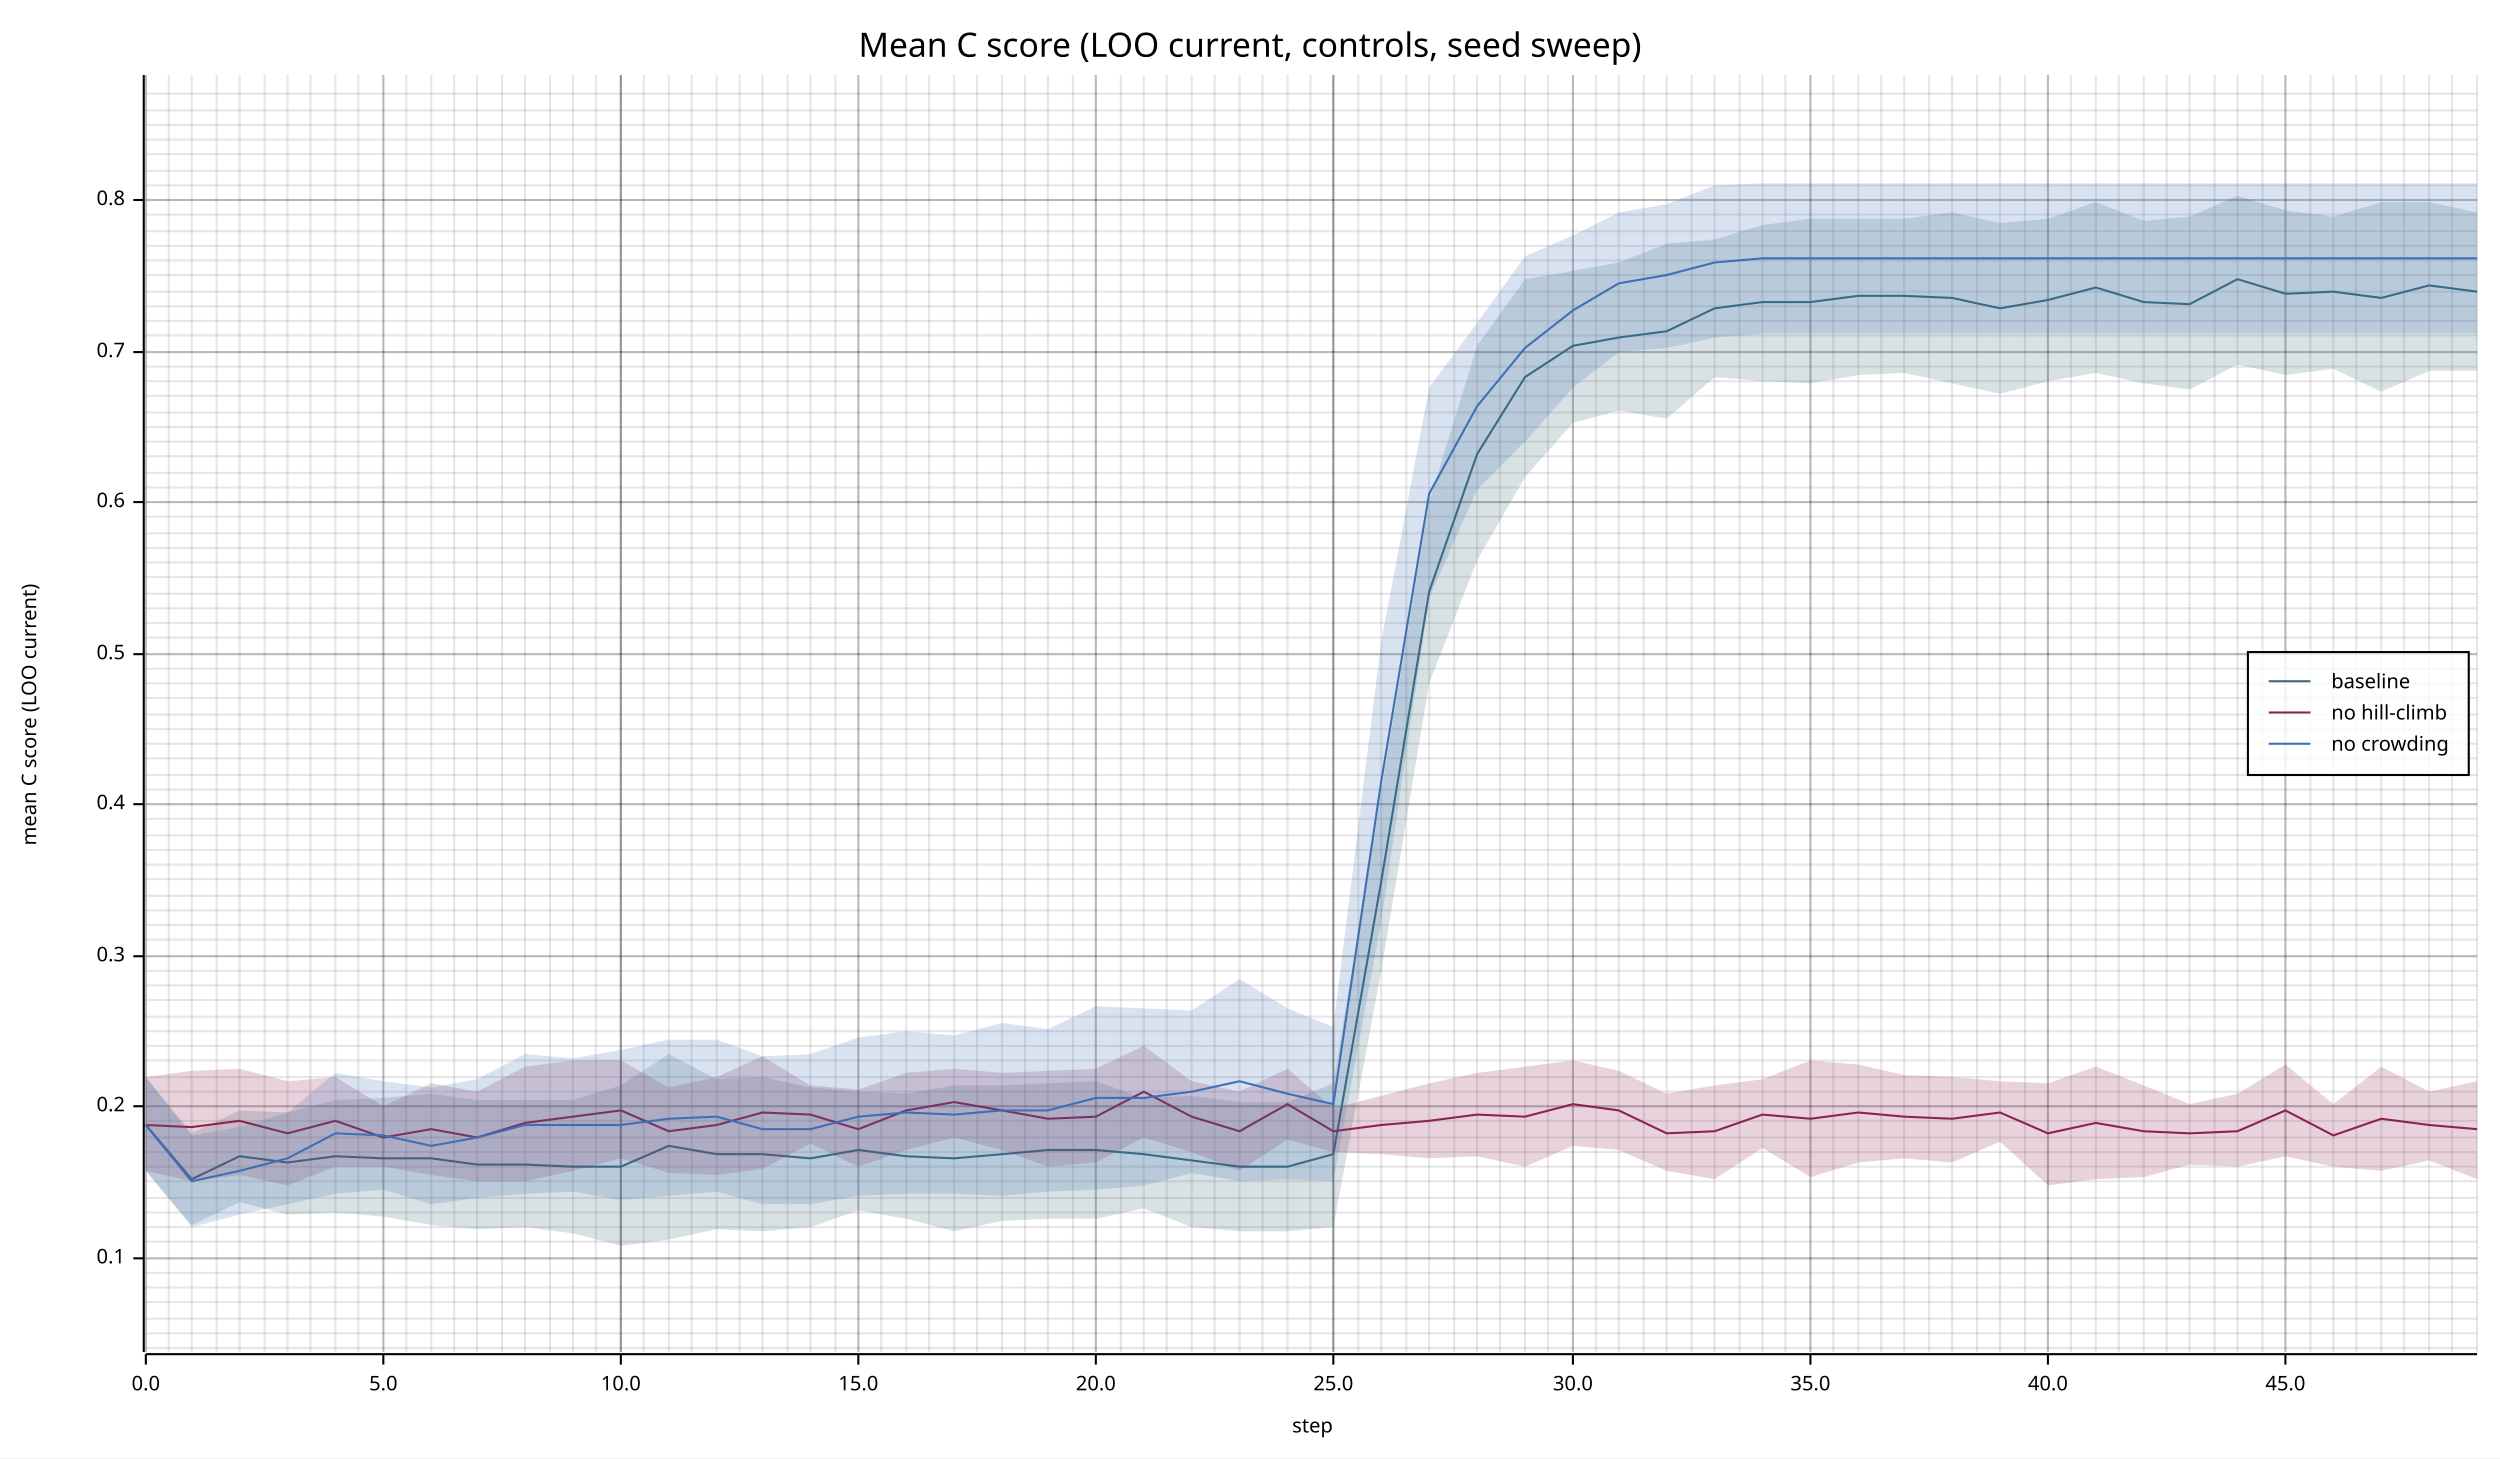
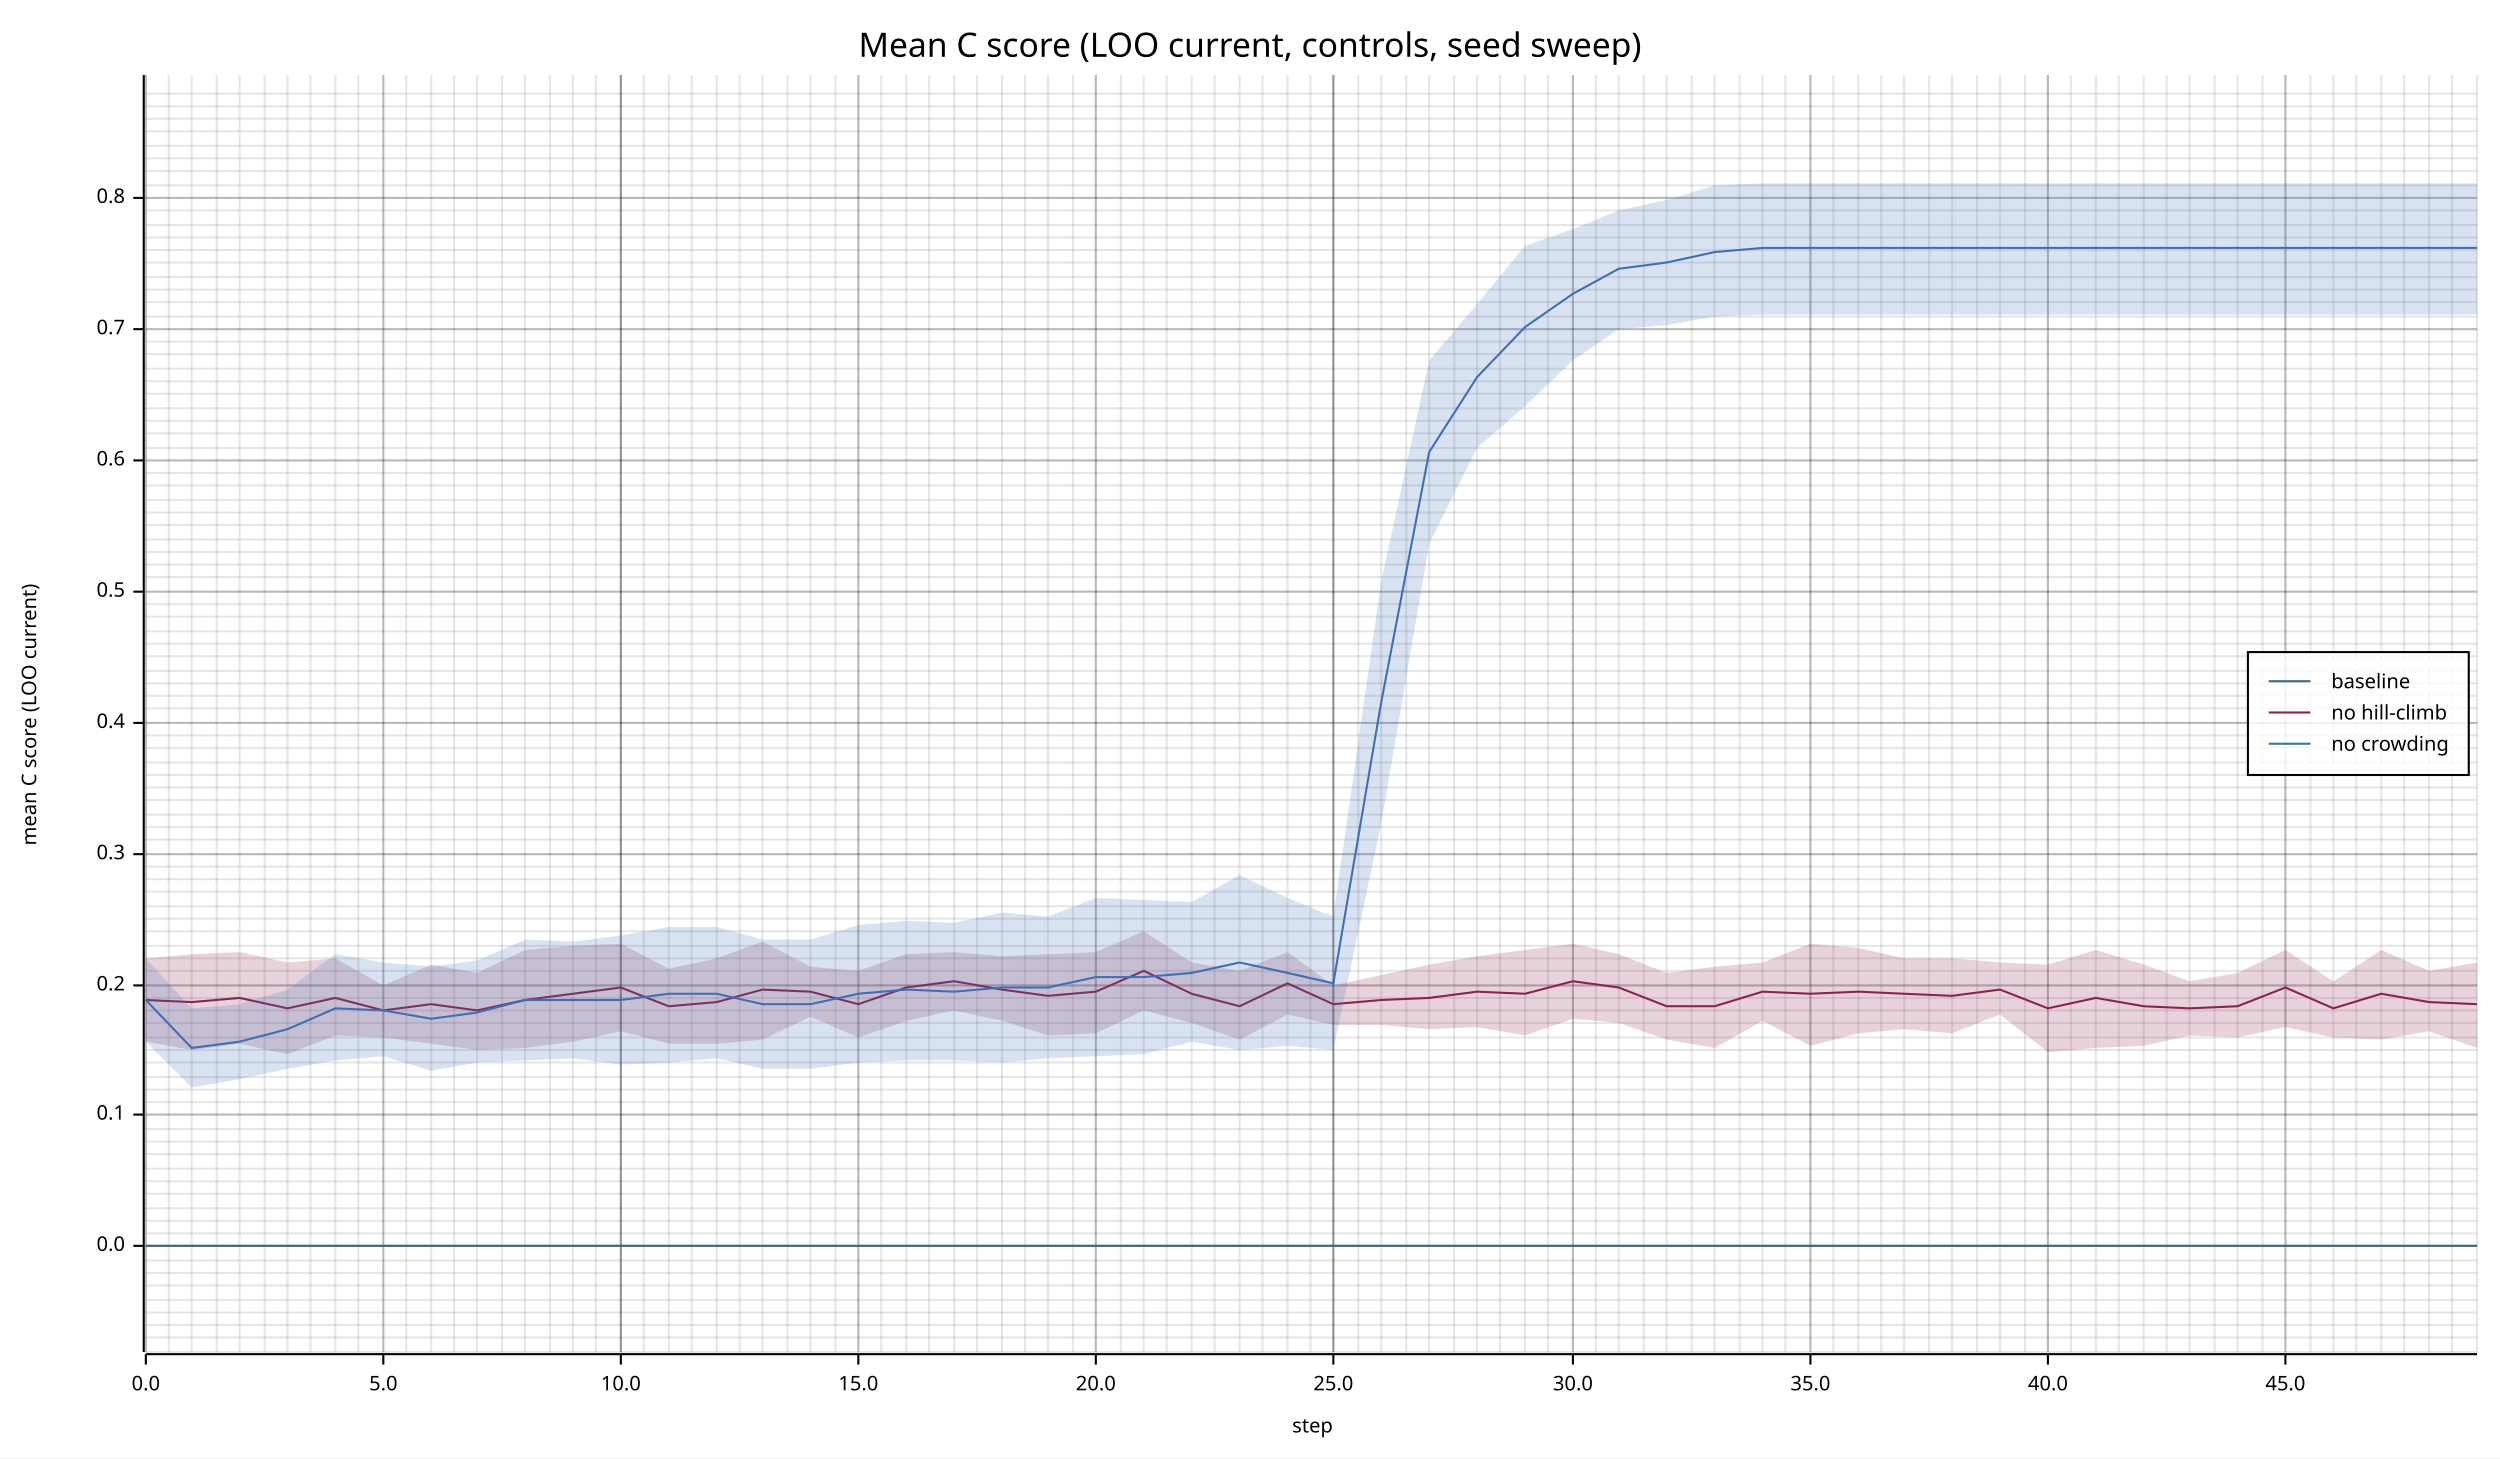
<svg xmlns="http://www.w3.org/2000/svg" width="1200" height="700" viewBox="0 0 1200 700">
  <rect x="0" y="0" width="1200" height="700" opacity="1" fill="#FFFFFF" stroke="none" />
  <text x="600" y="15" dy="0.76em" text-anchor="middle" font-family="sans-serif" font-size="16.129" opacity="1" fill="#000000">
Mean C score (LOO current, controls, seed sweep)
</text>
  <line opacity="0.1" stroke="#000000" stroke-width="1" x1="70" y1="649" x2="70" y2="36" />
  <line opacity="0.1" stroke="#000000" stroke-width="1" x1="81" y1="649" x2="81" y2="36" />
  <line opacity="0.1" stroke="#000000" stroke-width="1" x1="92" y1="649" x2="92" y2="36" />
  <line opacity="0.1" stroke="#000000" stroke-width="1" x1="104" y1="649" x2="104" y2="36" />
  <line opacity="0.1" stroke="#000000" stroke-width="1" x1="115" y1="649" x2="115" y2="36" />
  <line opacity="0.1" stroke="#000000" stroke-width="1" x1="127" y1="649" x2="127" y2="36" />
  <line opacity="0.1" stroke="#000000" stroke-width="1" x1="138" y1="649" x2="138" y2="36" />
  <line opacity="0.1" stroke="#000000" stroke-width="1" x1="149" y1="649" x2="149" y2="36" />
  <line opacity="0.1" stroke="#000000" stroke-width="1" x1="161" y1="649" x2="161" y2="36" />
  <line opacity="0.1" stroke="#000000" stroke-width="1" x1="172" y1="649" x2="172" y2="36" />
  <line opacity="0.1" stroke="#000000" stroke-width="1" x1="184" y1="649" x2="184" y2="36" />
  <line opacity="0.1" stroke="#000000" stroke-width="1" x1="195" y1="649" x2="195" y2="36" />
  <line opacity="0.1" stroke="#000000" stroke-width="1" x1="207" y1="649" x2="207" y2="36" />
  <line opacity="0.1" stroke="#000000" stroke-width="1" x1="218" y1="649" x2="218" y2="36" />
  <line opacity="0.1" stroke="#000000" stroke-width="1" x1="229" y1="649" x2="229" y2="36" />
  <line opacity="0.1" stroke="#000000" stroke-width="1" x1="241" y1="649" x2="241" y2="36" />
  <line opacity="0.1" stroke="#000000" stroke-width="1" x1="252" y1="649" x2="252" y2="36" />
  <line opacity="0.1" stroke="#000000" stroke-width="1" x1="264" y1="649" x2="264" y2="36" />
  <line opacity="0.1" stroke="#000000" stroke-width="1" x1="275" y1="649" x2="275" y2="36" />
  <line opacity="0.1" stroke="#000000" stroke-width="1" x1="286" y1="649" x2="286" y2="36" />
  <line opacity="0.1" stroke="#000000" stroke-width="1" x1="298" y1="649" x2="298" y2="36" />
  <line opacity="0.1" stroke="#000000" stroke-width="1" x1="309" y1="649" x2="309" y2="36" />
  <line opacity="0.1" stroke="#000000" stroke-width="1" x1="321" y1="649" x2="321" y2="36" />
  <line opacity="0.1" stroke="#000000" stroke-width="1" x1="332" y1="649" x2="332" y2="36" />
  <line opacity="0.1" stroke="#000000" stroke-width="1" x1="344" y1="649" x2="344" y2="36" />
  <line opacity="0.1" stroke="#000000" stroke-width="1" x1="355" y1="649" x2="355" y2="36" />
  <line opacity="0.1" stroke="#000000" stroke-width="1" x1="366" y1="649" x2="366" y2="36" />
  <line opacity="0.1" stroke="#000000" stroke-width="1" x1="378" y1="649" x2="378" y2="36" />
  <line opacity="0.1" stroke="#000000" stroke-width="1" x1="389" y1="649" x2="389" y2="36" />
  <line opacity="0.1" stroke="#000000" stroke-width="1" x1="401" y1="649" x2="401" y2="36" />
  <line opacity="0.1" stroke="#000000" stroke-width="1" x1="412" y1="649" x2="412" y2="36" />
  <line opacity="0.1" stroke="#000000" stroke-width="1" x1="423" y1="649" x2="423" y2="36" />
  <line opacity="0.1" stroke="#000000" stroke-width="1" x1="435" y1="649" x2="435" y2="36" />
  <line opacity="0.1" stroke="#000000" stroke-width="1" x1="446" y1="649" x2="446" y2="36" />
  <line opacity="0.1" stroke="#000000" stroke-width="1" x1="458" y1="649" x2="458" y2="36" />
  <line opacity="0.1" stroke="#000000" stroke-width="1" x1="469" y1="649" x2="469" y2="36" />
  <line opacity="0.1" stroke="#000000" stroke-width="1" x1="481" y1="649" x2="481" y2="36" />
  <line opacity="0.1" stroke="#000000" stroke-width="1" x1="492" y1="649" x2="492" y2="36" />
  <line opacity="0.1" stroke="#000000" stroke-width="1" x1="503" y1="649" x2="503" y2="36" />
  <line opacity="0.1" stroke="#000000" stroke-width="1" x1="515" y1="649" x2="515" y2="36" />
  <line opacity="0.1" stroke="#000000" stroke-width="1" x1="526" y1="649" x2="526" y2="36" />
  <line opacity="0.1" stroke="#000000" stroke-width="1" x1="538" y1="649" x2="538" y2="36" />
  <line opacity="0.1" stroke="#000000" stroke-width="1" x1="549" y1="649" x2="549" y2="36" />
  <line opacity="0.1" stroke="#000000" stroke-width="1" x1="560" y1="649" x2="560" y2="36" />
  <line opacity="0.1" stroke="#000000" stroke-width="1" x1="572" y1="649" x2="572" y2="36" />
  <line opacity="0.1" stroke="#000000" stroke-width="1" x1="583" y1="649" x2="583" y2="36" />
  <line opacity="0.1" stroke="#000000" stroke-width="1" x1="595" y1="649" x2="595" y2="36" />
  <line opacity="0.1" stroke="#000000" stroke-width="1" x1="606" y1="649" x2="606" y2="36" />
  <line opacity="0.1" stroke="#000000" stroke-width="1" x1="618" y1="649" x2="618" y2="36" />
  <line opacity="0.1" stroke="#000000" stroke-width="1" x1="629" y1="649" x2="629" y2="36" />
  <line opacity="0.1" stroke="#000000" stroke-width="1" x1="640" y1="649" x2="640" y2="36" />
  <line opacity="0.1" stroke="#000000" stroke-width="1" x1="652" y1="649" x2="652" y2="36" />
  <line opacity="0.1" stroke="#000000" stroke-width="1" x1="663" y1="649" x2="663" y2="36" />
  <line opacity="0.1" stroke="#000000" stroke-width="1" x1="675" y1="649" x2="675" y2="36" />
  <line opacity="0.1" stroke="#000000" stroke-width="1" x1="686" y1="649" x2="686" y2="36" />
  <line opacity="0.1" stroke="#000000" stroke-width="1" x1="698" y1="649" x2="698" y2="36" />
  <line opacity="0.1" stroke="#000000" stroke-width="1" x1="709" y1="649" x2="709" y2="36" />
  <line opacity="0.1" stroke="#000000" stroke-width="1" x1="720" y1="649" x2="720" y2="36" />
  <line opacity="0.1" stroke="#000000" stroke-width="1" x1="732" y1="649" x2="732" y2="36" />
  <line opacity="0.1" stroke="#000000" stroke-width="1" x1="743" y1="649" x2="743" y2="36" />
  <line opacity="0.1" stroke="#000000" stroke-width="1" x1="755" y1="649" x2="755" y2="36" />
  <line opacity="0.1" stroke="#000000" stroke-width="1" x1="766" y1="649" x2="766" y2="36" />
  <line opacity="0.1" stroke="#000000" stroke-width="1" x1="777" y1="649" x2="777" y2="36" />
  <line opacity="0.1" stroke="#000000" stroke-width="1" x1="789" y1="649" x2="789" y2="36" />
  <line opacity="0.1" stroke="#000000" stroke-width="1" x1="800" y1="649" x2="800" y2="36" />
  <line opacity="0.1" stroke="#000000" stroke-width="1" x1="812" y1="649" x2="812" y2="36" />
  <line opacity="0.1" stroke="#000000" stroke-width="1" x1="823" y1="649" x2="823" y2="36" />
  <line opacity="0.1" stroke="#000000" stroke-width="1" x1="835" y1="649" x2="835" y2="36" />
  <line opacity="0.1" stroke="#000000" stroke-width="1" x1="846" y1="649" x2="846" y2="36" />
  <line opacity="0.1" stroke="#000000" stroke-width="1" x1="857" y1="649" x2="857" y2="36" />
  <line opacity="0.1" stroke="#000000" stroke-width="1" x1="869" y1="649" x2="869" y2="36" />
  <line opacity="0.1" stroke="#000000" stroke-width="1" x1="880" y1="649" x2="880" y2="36" />
  <line opacity="0.1" stroke="#000000" stroke-width="1" x1="892" y1="649" x2="892" y2="36" />
  <line opacity="0.1" stroke="#000000" stroke-width="1" x1="903" y1="649" x2="903" y2="36" />
  <line opacity="0.1" stroke="#000000" stroke-width="1" x1="914" y1="649" x2="914" y2="36" />
  <line opacity="0.1" stroke="#000000" stroke-width="1" x1="926" y1="649" x2="926" y2="36" />
  <line opacity="0.1" stroke="#000000" stroke-width="1" x1="937" y1="649" x2="937" y2="36" />
  <line opacity="0.1" stroke="#000000" stroke-width="1" x1="949" y1="649" x2="949" y2="36" />
  <line opacity="0.1" stroke="#000000" stroke-width="1" x1="960" y1="649" x2="960" y2="36" />
  <line opacity="0.1" stroke="#000000" stroke-width="1" x1="972" y1="649" x2="972" y2="36" />
  <line opacity="0.1" stroke="#000000" stroke-width="1" x1="983" y1="649" x2="983" y2="36" />
  <line opacity="0.1" stroke="#000000" stroke-width="1" x1="994" y1="649" x2="994" y2="36" />
  <line opacity="0.1" stroke="#000000" stroke-width="1" x1="1006" y1="649" x2="1006" y2="36" />
  <line opacity="0.1" stroke="#000000" stroke-width="1" x1="1017" y1="649" x2="1017" y2="36" />
  <line opacity="0.1" stroke="#000000" stroke-width="1" x1="1029" y1="649" x2="1029" y2="36" />
  <line opacity="0.1" stroke="#000000" stroke-width="1" x1="1040" y1="649" x2="1040" y2="36" />
  <line opacity="0.1" stroke="#000000" stroke-width="1" x1="1051" y1="649" x2="1051" y2="36" />
  <line opacity="0.1" stroke="#000000" stroke-width="1" x1="1063" y1="649" x2="1063" y2="36" />
  <line opacity="0.1" stroke="#000000" stroke-width="1" x1="1074" y1="649" x2="1074" y2="36" />
  <line opacity="0.1" stroke="#000000" stroke-width="1" x1="1086" y1="649" x2="1086" y2="36" />
  <line opacity="0.1" stroke="#000000" stroke-width="1" x1="1097" y1="649" x2="1097" y2="36" />
  <line opacity="0.1" stroke="#000000" stroke-width="1" x1="1109" y1="649" x2="1109" y2="36" />
  <line opacity="0.1" stroke="#000000" stroke-width="1" x1="1120" y1="649" x2="1120" y2="36" />
  <line opacity="0.1" stroke="#000000" stroke-width="1" x1="1131" y1="649" x2="1131" y2="36" />
  <line opacity="0.1" stroke="#000000" stroke-width="1" x1="1143" y1="649" x2="1143" y2="36" />
  <line opacity="0.1" stroke="#000000" stroke-width="1" x1="1154" y1="649" x2="1154" y2="36" />
  <line opacity="0.1" stroke="#000000" stroke-width="1" x1="1166" y1="649" x2="1166" y2="36" />
  <line opacity="0.1" stroke="#000000" stroke-width="1" x1="1177" y1="649" x2="1177" y2="36" />
  <line opacity="0.1" stroke="#000000" stroke-width="1" x1="1189" y1="649" x2="1189" y2="36" />
-   <line opacity="0.1" stroke="#000000" stroke-width="1" x1="70" y1="647" x2="1189" y2="647" />
-   <line opacity="0.1" stroke="#000000" stroke-width="1" x1="70" y1="640" x2="1189" y2="640" />
-   <line opacity="0.1" stroke="#000000" stroke-width="1" x1="70" y1="633" x2="1189" y2="633" />
-   <line opacity="0.1" stroke="#000000" stroke-width="1" x1="70" y1="625" x2="1189" y2="625" />
-   <line opacity="0.1" stroke="#000000" stroke-width="1" x1="70" y1="618" x2="1189" y2="618" />
+   <line opacity="0.1" stroke="#000000" stroke-width="1" x1="70" y1="649" x2="1189" y2="649" />
+   <line opacity="0.1" stroke="#000000" stroke-width="1" x1="70" y1="642" x2="1189" y2="642" />
+   <line opacity="0.1" stroke="#000000" stroke-width="1" x1="70" y1="636" x2="1189" y2="636" />
+   <line opacity="0.1" stroke="#000000" stroke-width="1" x1="70" y1="630" x2="1189" y2="630" />
+   <line opacity="0.1" stroke="#000000" stroke-width="1" x1="70" y1="624" x2="1189" y2="624" />
+   <line opacity="0.1" stroke="#000000" stroke-width="1" x1="70" y1="617" x2="1189" y2="617" />
  <line opacity="0.1" stroke="#000000" stroke-width="1" x1="70" y1="611" x2="1189" y2="611" />
-   <line opacity="0.1" stroke="#000000" stroke-width="1" x1="70" y1="604" x2="1189" y2="604" />
-   <line opacity="0.1" stroke="#000000" stroke-width="1" x1="70" y1="596" x2="1189" y2="596" />
-   <line opacity="0.1" stroke="#000000" stroke-width="1" x1="70" y1="589" x2="1189" y2="589" />
-   <line opacity="0.1" stroke="#000000" stroke-width="1" x1="70" y1="582" x2="1189" y2="582" />
-   <line opacity="0.1" stroke="#000000" stroke-width="1" x1="70" y1="575" x2="1189" y2="575" />
+   <line opacity="0.1" stroke="#000000" stroke-width="1" x1="70" y1="605" x2="1189" y2="605" />
+   <line opacity="0.1" stroke="#000000" stroke-width="1" x1="70" y1="598" x2="1189" y2="598" />
+   <line opacity="0.1" stroke="#000000" stroke-width="1" x1="70" y1="592" x2="1189" y2="592" />
+   <line opacity="0.1" stroke="#000000" stroke-width="1" x1="70" y1="586" x2="1189" y2="586" />
+   <line opacity="0.1" stroke="#000000" stroke-width="1" x1="70" y1="580" x2="1189" y2="580" />
+   <line opacity="0.1" stroke="#000000" stroke-width="1" x1="70" y1="573" x2="1189" y2="573" />
  <line opacity="0.1" stroke="#000000" stroke-width="1" x1="70" y1="567" x2="1189" y2="567" />
-   <line opacity="0.1" stroke="#000000" stroke-width="1" x1="70" y1="560" x2="1189" y2="560" />
-   <line opacity="0.1" stroke="#000000" stroke-width="1" x1="70" y1="553" x2="1189" y2="553" />
-   <line opacity="0.1" stroke="#000000" stroke-width="1" x1="70" y1="546" x2="1189" y2="546" />
-   <line opacity="0.1" stroke="#000000" stroke-width="1" x1="70" y1="538" x2="1189" y2="538" />
-   <line opacity="0.1" stroke="#000000" stroke-width="1" x1="70" y1="531" x2="1189" y2="531" />
-   <line opacity="0.1" stroke="#000000" stroke-width="1" x1="70" y1="524" x2="1189" y2="524" />
+   <line opacity="0.1" stroke="#000000" stroke-width="1" x1="70" y1="561" x2="1189" y2="561" />
+   <line opacity="0.1" stroke="#000000" stroke-width="1" x1="70" y1="554" x2="1189" y2="554" />
+   <line opacity="0.1" stroke="#000000" stroke-width="1" x1="70" y1="548" x2="1189" y2="548" />
+   <line opacity="0.1" stroke="#000000" stroke-width="1" x1="70" y1="542" x2="1189" y2="542" />
+   <line opacity="0.1" stroke="#000000" stroke-width="1" x1="70" y1="535" x2="1189" y2="535" />
+   <line opacity="0.1" stroke="#000000" stroke-width="1" x1="70" y1="529" x2="1189" y2="529" />
+   <line opacity="0.1" stroke="#000000" stroke-width="1" x1="70" y1="523" x2="1189" y2="523" />
  <line opacity="0.1" stroke="#000000" stroke-width="1" x1="70" y1="517" x2="1189" y2="517" />
-   <line opacity="0.1" stroke="#000000" stroke-width="1" x1="70" y1="509" x2="1189" y2="509" />
-   <line opacity="0.1" stroke="#000000" stroke-width="1" x1="70" y1="502" x2="1189" y2="502" />
-   <line opacity="0.1" stroke="#000000" stroke-width="1" x1="70" y1="495" x2="1189" y2="495" />
-   <line opacity="0.1" stroke="#000000" stroke-width="1" x1="70" y1="488" x2="1189" y2="488" />
-   <line opacity="0.1" stroke="#000000" stroke-width="1" x1="70" y1="480" x2="1189" y2="480" />
+   <line opacity="0.1" stroke="#000000" stroke-width="1" x1="70" y1="510" x2="1189" y2="510" />
+   <line opacity="0.1" stroke="#000000" stroke-width="1" x1="70" y1="504" x2="1189" y2="504" />
+   <line opacity="0.1" stroke="#000000" stroke-width="1" x1="70" y1="498" x2="1189" y2="498" />
+   <line opacity="0.1" stroke="#000000" stroke-width="1" x1="70" y1="491" x2="1189" y2="491" />
+   <line opacity="0.1" stroke="#000000" stroke-width="1" x1="70" y1="485" x2="1189" y2="485" />
+   <line opacity="0.1" stroke="#000000" stroke-width="1" x1="70" y1="479" x2="1189" y2="479" />
  <line opacity="0.1" stroke="#000000" stroke-width="1" x1="70" y1="473" x2="1189" y2="473" />
  <line opacity="0.1" stroke="#000000" stroke-width="1" x1="70" y1="466" x2="1189" y2="466" />
-   <line opacity="0.1" stroke="#000000" stroke-width="1" x1="70" y1="459" x2="1189" y2="459" />
-   <line opacity="0.1" stroke="#000000" stroke-width="1" x1="70" y1="451" x2="1189" y2="451" />
-   <line opacity="0.1" stroke="#000000" stroke-width="1" x1="70" y1="444" x2="1189" y2="444" />
-   <line opacity="0.1" stroke="#000000" stroke-width="1" x1="70" y1="437" x2="1189" y2="437" />
-   <line opacity="0.1" stroke="#000000" stroke-width="1" x1="70" y1="430" x2="1189" y2="430" />
+   <line opacity="0.1" stroke="#000000" stroke-width="1" x1="70" y1="460" x2="1189" y2="460" />
+   <line opacity="0.1" stroke="#000000" stroke-width="1" x1="70" y1="454" x2="1189" y2="454" />
+   <line opacity="0.1" stroke="#000000" stroke-width="1" x1="70" y1="447" x2="1189" y2="447" />
+   <line opacity="0.1" stroke="#000000" stroke-width="1" x1="70" y1="441" x2="1189" y2="441" />
+   <line opacity="0.1" stroke="#000000" stroke-width="1" x1="70" y1="435" x2="1189" y2="435" />
+   <line opacity="0.1" stroke="#000000" stroke-width="1" x1="70" y1="428" x2="1189" y2="428" />
  <line opacity="0.1" stroke="#000000" stroke-width="1" x1="70" y1="422" x2="1189" y2="422" />
-   <line opacity="0.1" stroke="#000000" stroke-width="1" x1="70" y1="415" x2="1189" y2="415" />
-   <line opacity="0.1" stroke="#000000" stroke-width="1" x1="70" y1="408" x2="1189" y2="408" />
-   <line opacity="0.1" stroke="#000000" stroke-width="1" x1="70" y1="401" x2="1189" y2="401" />
-   <line opacity="0.1" stroke="#000000" stroke-width="1" x1="70" y1="393" x2="1189" y2="393" />
-   <line opacity="0.1" stroke="#000000" stroke-width="1" x1="70" y1="386" x2="1189" y2="386" />
-   <line opacity="0.1" stroke="#000000" stroke-width="1" x1="70" y1="379" x2="1189" y2="379" />
+   <line opacity="0.1" stroke="#000000" stroke-width="1" x1="70" y1="416" x2="1189" y2="416" />
+   <line opacity="0.1" stroke="#000000" stroke-width="1" x1="70" y1="410" x2="1189" y2="410" />
+   <line opacity="0.1" stroke="#000000" stroke-width="1" x1="70" y1="403" x2="1189" y2="403" />
+   <line opacity="0.1" stroke="#000000" stroke-width="1" x1="70" y1="397" x2="1189" y2="397" />
+   <line opacity="0.1" stroke="#000000" stroke-width="1" x1="70" y1="391" x2="1189" y2="391" />
+   <line opacity="0.1" stroke="#000000" stroke-width="1" x1="70" y1="384" x2="1189" y2="384" />
+   <line opacity="0.1" stroke="#000000" stroke-width="1" x1="70" y1="378" x2="1189" y2="378" />
  <line opacity="0.1" stroke="#000000" stroke-width="1" x1="70" y1="372" x2="1189" y2="372" />
-   <line opacity="0.1" stroke="#000000" stroke-width="1" x1="70" y1="364" x2="1189" y2="364" />
-   <line opacity="0.1" stroke="#000000" stroke-width="1" x1="70" y1="357" x2="1189" y2="357" />
-   <line opacity="0.1" stroke="#000000" stroke-width="1" x1="70" y1="350" x2="1189" y2="350" />
-   <line opacity="0.1" stroke="#000000" stroke-width="1" x1="70" y1="343" x2="1189" y2="343" />
-   <line opacity="0.1" stroke="#000000" stroke-width="1" x1="70" y1="335" x2="1189" y2="335" />
+   <line opacity="0.1" stroke="#000000" stroke-width="1" x1="70" y1="366" x2="1189" y2="366" />
+   <line opacity="0.1" stroke="#000000" stroke-width="1" x1="70" y1="359" x2="1189" y2="359" />
+   <line opacity="0.1" stroke="#000000" stroke-width="1" x1="70" y1="353" x2="1189" y2="353" />
+   <line opacity="0.1" stroke="#000000" stroke-width="1" x1="70" y1="347" x2="1189" y2="347" />
+   <line opacity="0.1" stroke="#000000" stroke-width="1" x1="70" y1="340" x2="1189" y2="340" />
+   <line opacity="0.1" stroke="#000000" stroke-width="1" x1="70" y1="334" x2="1189" y2="334" />
  <line opacity="0.1" stroke="#000000" stroke-width="1" x1="70" y1="328" x2="1189" y2="328" />
-   <line opacity="0.1" stroke="#000000" stroke-width="1" x1="70" y1="321" x2="1189" y2="321" />
-   <line opacity="0.1" stroke="#000000" stroke-width="1" x1="70" y1="314" x2="1189" y2="314" />
-   <line opacity="0.1" stroke="#000000" stroke-width="1" x1="70" y1="306" x2="1189" y2="306" />
-   <line opacity="0.1" stroke="#000000" stroke-width="1" x1="70" y1="299" x2="1189" y2="299" />
-   <line opacity="0.1" stroke="#000000" stroke-width="1" x1="70" y1="292" x2="1189" y2="292" />
-   <line opacity="0.1" stroke="#000000" stroke-width="1" x1="70" y1="285" x2="1189" y2="285" />
+   <line opacity="0.1" stroke="#000000" stroke-width="1" x1="70" y1="322" x2="1189" y2="322" />
+   <line opacity="0.1" stroke="#000000" stroke-width="1" x1="70" y1="315" x2="1189" y2="315" />
+   <line opacity="0.1" stroke="#000000" stroke-width="1" x1="70" y1="309" x2="1189" y2="309" />
+   <line opacity="0.1" stroke="#000000" stroke-width="1" x1="70" y1="303" x2="1189" y2="303" />
+   <line opacity="0.1" stroke="#000000" stroke-width="1" x1="70" y1="296" x2="1189" y2="296" />
+   <line opacity="0.1" stroke="#000000" stroke-width="1" x1="70" y1="290" x2="1189" y2="290" />
+   <line opacity="0.1" stroke="#000000" stroke-width="1" x1="70" y1="284" x2="1189" y2="284" />
  <line opacity="0.1" stroke="#000000" stroke-width="1" x1="70" y1="277" x2="1189" y2="277" />
-   <line opacity="0.1" stroke="#000000" stroke-width="1" x1="70" y1="270" x2="1189" y2="270" />
-   <line opacity="0.1" stroke="#000000" stroke-width="1" x1="70" y1="263" x2="1189" y2="263" />
-   <line opacity="0.1" stroke="#000000" stroke-width="1" x1="70" y1="256" x2="1189" y2="256" />
-   <line opacity="0.1" stroke="#000000" stroke-width="1" x1="70" y1="248" x2="1189" y2="248" />
-   <line opacity="0.1" stroke="#000000" stroke-width="1" x1="70" y1="241" x2="1189" y2="241" />
-   <line opacity="0.1" stroke="#000000" stroke-width="1" x1="70" y1="234" x2="1189" y2="234" />
+   <line opacity="0.1" stroke="#000000" stroke-width="1" x1="70" y1="271" x2="1189" y2="271" />
+   <line opacity="0.1" stroke="#000000" stroke-width="1" x1="70" y1="265" x2="1189" y2="265" />
+   <line opacity="0.1" stroke="#000000" stroke-width="1" x1="70" y1="259" x2="1189" y2="259" />
+   <line opacity="0.1" stroke="#000000" stroke-width="1" x1="70" y1="252" x2="1189" y2="252" />
+   <line opacity="0.1" stroke="#000000" stroke-width="1" x1="70" y1="246" x2="1189" y2="246" />
+   <line opacity="0.1" stroke="#000000" stroke-width="1" x1="70" y1="240" x2="1189" y2="240" />
+   <line opacity="0.1" stroke="#000000" stroke-width="1" x1="70" y1="233" x2="1189" y2="233" />
  <line opacity="0.1" stroke="#000000" stroke-width="1" x1="70" y1="227" x2="1189" y2="227" />
-   <line opacity="0.1" stroke="#000000" stroke-width="1" x1="70" y1="219" x2="1189" y2="219" />
-   <line opacity="0.1" stroke="#000000" stroke-width="1" x1="70" y1="212" x2="1189" y2="212" />
-   <line opacity="0.1" stroke="#000000" stroke-width="1" x1="70" y1="205" x2="1189" y2="205" />
-   <line opacity="0.1" stroke="#000000" stroke-width="1" x1="70" y1="198" x2="1189" y2="198" />
-   <line opacity="0.1" stroke="#000000" stroke-width="1" x1="70" y1="190" x2="1189" y2="190" />
+   <line opacity="0.1" stroke="#000000" stroke-width="1" x1="70" y1="221" x2="1189" y2="221" />
+   <line opacity="0.1" stroke="#000000" stroke-width="1" x1="70" y1="215" x2="1189" y2="215" />
+   <line opacity="0.1" stroke="#000000" stroke-width="1" x1="70" y1="208" x2="1189" y2="208" />
+   <line opacity="0.1" stroke="#000000" stroke-width="1" x1="70" y1="202" x2="1189" y2="202" />
+   <line opacity="0.1" stroke="#000000" stroke-width="1" x1="70" y1="196" x2="1189" y2="196" />
+   <line opacity="0.1" stroke="#000000" stroke-width="1" x1="70" y1="189" x2="1189" y2="189" />
  <line opacity="0.1" stroke="#000000" stroke-width="1" x1="70" y1="183" x2="1189" y2="183" />
-   <line opacity="0.1" stroke="#000000" stroke-width="1" x1="70" y1="176" x2="1189" y2="176" />
-   <line opacity="0.1" stroke="#000000" stroke-width="1" x1="70" y1="169" x2="1189" y2="169" />
-   <line opacity="0.1" stroke="#000000" stroke-width="1" x1="70" y1="161" x2="1189" y2="161" />
-   <line opacity="0.1" stroke="#000000" stroke-width="1" x1="70" y1="154" x2="1189" y2="154" />
-   <line opacity="0.1" stroke="#000000" stroke-width="1" x1="70" y1="147" x2="1189" y2="147" />
-   <line opacity="0.1" stroke="#000000" stroke-width="1" x1="70" y1="140" x2="1189" y2="140" />
-   <line opacity="0.1" stroke="#000000" stroke-width="1" x1="70" y1="132" x2="1189" y2="132" />
-   <line opacity="0.1" stroke="#000000" stroke-width="1" x1="70" y1="125" x2="1189" y2="125" />
-   <line opacity="0.1" stroke="#000000" stroke-width="1" x1="70" y1="118" x2="1189" y2="118" />
-   <line opacity="0.1" stroke="#000000" stroke-width="1" x1="70" y1="111" x2="1189" y2="111" />
-   <line opacity="0.1" stroke="#000000" stroke-width="1" x1="70" y1="103" x2="1189" y2="103" />
-   <line opacity="0.1" stroke="#000000" stroke-width="1" x1="70" y1="96" x2="1189" y2="96" />
+   <line opacity="0.1" stroke="#000000" stroke-width="1" x1="70" y1="177" x2="1189" y2="177" />
+   <line opacity="0.1" stroke="#000000" stroke-width="1" x1="70" y1="170" x2="1189" y2="170" />
+   <line opacity="0.1" stroke="#000000" stroke-width="1" x1="70" y1="164" x2="1189" y2="164" />
+   <line opacity="0.1" stroke="#000000" stroke-width="1" x1="70" y1="158" x2="1189" y2="158" />
+   <line opacity="0.1" stroke="#000000" stroke-width="1" x1="70" y1="152" x2="1189" y2="152" />
+   <line opacity="0.1" stroke="#000000" stroke-width="1" x1="70" y1="145" x2="1189" y2="145" />
+   <line opacity="0.1" stroke="#000000" stroke-width="1" x1="70" y1="139" x2="1189" y2="139" />
+   <line opacity="0.1" stroke="#000000" stroke-width="1" x1="70" y1="133" x2="1189" y2="133" />
+   <line opacity="0.1" stroke="#000000" stroke-width="1" x1="70" y1="126" x2="1189" y2="126" />
+   <line opacity="0.1" stroke="#000000" stroke-width="1" x1="70" y1="120" x2="1189" y2="120" />
+   <line opacity="0.1" stroke="#000000" stroke-width="1" x1="70" y1="114" x2="1189" y2="114" />
+   <line opacity="0.1" stroke="#000000" stroke-width="1" x1="70" y1="108" x2="1189" y2="108" />
+   <line opacity="0.1" stroke="#000000" stroke-width="1" x1="70" y1="101" x2="1189" y2="101" />
+   <line opacity="0.1" stroke="#000000" stroke-width="1" x1="70" y1="95" x2="1189" y2="95" />
  <line opacity="0.1" stroke="#000000" stroke-width="1" x1="70" y1="89" x2="1189" y2="89" />
  <line opacity="0.1" stroke="#000000" stroke-width="1" x1="70" y1="82" x2="1189" y2="82" />
-   <line opacity="0.1" stroke="#000000" stroke-width="1" x1="70" y1="74" x2="1189" y2="74" />
-   <line opacity="0.1" stroke="#000000" stroke-width="1" x1="70" y1="67" x2="1189" y2="67" />
-   <line opacity="0.1" stroke="#000000" stroke-width="1" x1="70" y1="60" x2="1189" y2="60" />
-   <line opacity="0.1" stroke="#000000" stroke-width="1" x1="70" y1="53" x2="1189" y2="53" />
+   <line opacity="0.1" stroke="#000000" stroke-width="1" x1="70" y1="76" x2="1189" y2="76" />
+   <line opacity="0.1" stroke="#000000" stroke-width="1" x1="70" y1="70" x2="1189" y2="70" />
+   <line opacity="0.1" stroke="#000000" stroke-width="1" x1="70" y1="63" x2="1189" y2="63" />
+   <line opacity="0.1" stroke="#000000" stroke-width="1" x1="70" y1="57" x2="1189" y2="57" />
+   <line opacity="0.1" stroke="#000000" stroke-width="1" x1="70" y1="51" x2="1189" y2="51" />
  <line opacity="0.1" stroke="#000000" stroke-width="1" x1="70" y1="45" x2="1189" y2="45" />
  <text x="10" y="343" dy="0.76em" text-anchor="middle" font-family="sans-serif" font-size="9.677" opacity="1" fill="#000000" transform="rotate(270, 10, 343)">
mean C score (LOO current)
</text>
  <text x="630" y="690" dy="-0.5ex" text-anchor="middle" font-family="sans-serif" font-size="9.677" opacity="1" fill="#000000">
step
</text>
  <line opacity="0.2" stroke="#000000" stroke-width="1" x1="70" y1="649" x2="70" y2="36" />
  <line opacity="0.2" stroke="#000000" stroke-width="1" x1="184" y1="649" x2="184" y2="36" />
  <line opacity="0.2" stroke="#000000" stroke-width="1" x1="298" y1="649" x2="298" y2="36" />
  <line opacity="0.2" stroke="#000000" stroke-width="1" x1="412" y1="649" x2="412" y2="36" />
  <line opacity="0.2" stroke="#000000" stroke-width="1" x1="526" y1="649" x2="526" y2="36" />
  <line opacity="0.2" stroke="#000000" stroke-width="1" x1="640" y1="649" x2="640" y2="36" />
  <line opacity="0.2" stroke="#000000" stroke-width="1" x1="755" y1="649" x2="755" y2="36" />
  <line opacity="0.2" stroke="#000000" stroke-width="1" x1="869" y1="649" x2="869" y2="36" />
  <line opacity="0.2" stroke="#000000" stroke-width="1" x1="983" y1="649" x2="983" y2="36" />
  <line opacity="0.2" stroke="#000000" stroke-width="1" x1="1097" y1="649" x2="1097" y2="36" />
-   <line opacity="0.2" stroke="#000000" stroke-width="1" x1="70" y1="604" x2="1189" y2="604" />
-   <line opacity="0.2" stroke="#000000" stroke-width="1" x1="70" y1="531" x2="1189" y2="531" />
-   <line opacity="0.2" stroke="#000000" stroke-width="1" x1="70" y1="459" x2="1189" y2="459" />
-   <line opacity="0.2" stroke="#000000" stroke-width="1" x1="70" y1="386" x2="1189" y2="386" />
-   <line opacity="0.2" stroke="#000000" stroke-width="1" x1="70" y1="314" x2="1189" y2="314" />
-   <line opacity="0.2" stroke="#000000" stroke-width="1" x1="70" y1="241" x2="1189" y2="241" />
-   <line opacity="0.2" stroke="#000000" stroke-width="1" x1="70" y1="169" x2="1189" y2="169" />
-   <line opacity="0.2" stroke="#000000" stroke-width="1" x1="70" y1="96" x2="1189" y2="96" />
+   <line opacity="0.2" stroke="#000000" stroke-width="1" x1="70" y1="598" x2="1189" y2="598" />
+   <line opacity="0.2" stroke="#000000" stroke-width="1" x1="70" y1="535" x2="1189" y2="535" />
+   <line opacity="0.2" stroke="#000000" stroke-width="1" x1="70" y1="473" x2="1189" y2="473" />
+   <line opacity="0.2" stroke="#000000" stroke-width="1" x1="70" y1="410" x2="1189" y2="410" />
+   <line opacity="0.2" stroke="#000000" stroke-width="1" x1="70" y1="347" x2="1189" y2="347" />
+   <line opacity="0.2" stroke="#000000" stroke-width="1" x1="70" y1="284" x2="1189" y2="284" />
+   <line opacity="0.2" stroke="#000000" stroke-width="1" x1="70" y1="221" x2="1189" y2="221" />
+   <line opacity="0.2" stroke="#000000" stroke-width="1" x1="70" y1="158" x2="1189" y2="158" />
+   <line opacity="0.2" stroke="#000000" stroke-width="1" x1="70" y1="95" x2="1189" y2="95" />
  <polyline fill="none" opacity="1" stroke="#000000" stroke-width="1" points="69,36 69,649 " />
-   <text x="60" y="604" dy="0.5ex" text-anchor="end" font-family="sans-serif" font-size="9.677" opacity="1" fill="#000000">
+   <text x="60" y="598" dy="0.5ex" text-anchor="end" font-family="sans-serif" font-size="9.677" opacity="1" fill="#000000">
+ 0.0
+ </text>
+   <polyline fill="none" opacity="1" stroke="#000000" stroke-width="1" points="64,598 69,598 " />
+   <text x="60" y="535" dy="0.5ex" text-anchor="end" font-family="sans-serif" font-size="9.677" opacity="1" fill="#000000">
0.1
</text>
-   <polyline fill="none" opacity="1" stroke="#000000" stroke-width="1" points="64,604 69,604 " />
-   <text x="60" y="531" dy="0.5ex" text-anchor="end" font-family="sans-serif" font-size="9.677" opacity="1" fill="#000000">
+   <polyline fill="none" opacity="1" stroke="#000000" stroke-width="1" points="64,535 69,535 " />
+   <text x="60" y="473" dy="0.5ex" text-anchor="end" font-family="sans-serif" font-size="9.677" opacity="1" fill="#000000">
0.2
</text>
-   <polyline fill="none" opacity="1" stroke="#000000" stroke-width="1" points="64,531 69,531 " />
-   <text x="60" y="459" dy="0.5ex" text-anchor="end" font-family="sans-serif" font-size="9.677" opacity="1" fill="#000000">
+   <polyline fill="none" opacity="1" stroke="#000000" stroke-width="1" points="64,473 69,473 " />
+   <text x="60" y="410" dy="0.5ex" text-anchor="end" font-family="sans-serif" font-size="9.677" opacity="1" fill="#000000">
0.3
</text>
-   <polyline fill="none" opacity="1" stroke="#000000" stroke-width="1" points="64,459 69,459 " />
-   <text x="60" y="386" dy="0.5ex" text-anchor="end" font-family="sans-serif" font-size="9.677" opacity="1" fill="#000000">
+   <polyline fill="none" opacity="1" stroke="#000000" stroke-width="1" points="64,410 69,410 " />
+   <text x="60" y="347" dy="0.5ex" text-anchor="end" font-family="sans-serif" font-size="9.677" opacity="1" fill="#000000">
0.4
</text>
-   <polyline fill="none" opacity="1" stroke="#000000" stroke-width="1" points="64,386 69,386 " />
-   <text x="60" y="314" dy="0.5ex" text-anchor="end" font-family="sans-serif" font-size="9.677" opacity="1" fill="#000000">
+   <polyline fill="none" opacity="1" stroke="#000000" stroke-width="1" points="64,347 69,347 " />
+   <text x="60" y="284" dy="0.5ex" text-anchor="end" font-family="sans-serif" font-size="9.677" opacity="1" fill="#000000">
0.5
</text>
-   <polyline fill="none" opacity="1" stroke="#000000" stroke-width="1" points="64,314 69,314 " />
-   <text x="60" y="241" dy="0.5ex" text-anchor="end" font-family="sans-serif" font-size="9.677" opacity="1" fill="#000000">
+   <polyline fill="none" opacity="1" stroke="#000000" stroke-width="1" points="64,284 69,284 " />
+   <text x="60" y="221" dy="0.5ex" text-anchor="end" font-family="sans-serif" font-size="9.677" opacity="1" fill="#000000">
0.6
</text>
-   <polyline fill="none" opacity="1" stroke="#000000" stroke-width="1" points="64,241 69,241 " />
-   <text x="60" y="169" dy="0.5ex" text-anchor="end" font-family="sans-serif" font-size="9.677" opacity="1" fill="#000000">
+   <polyline fill="none" opacity="1" stroke="#000000" stroke-width="1" points="64,221 69,221 " />
+   <text x="60" y="158" dy="0.5ex" text-anchor="end" font-family="sans-serif" font-size="9.677" opacity="1" fill="#000000">
0.7
</text>
-   <polyline fill="none" opacity="1" stroke="#000000" stroke-width="1" points="64,169 69,169 " />
-   <text x="60" y="96" dy="0.5ex" text-anchor="end" font-family="sans-serif" font-size="9.677" opacity="1" fill="#000000">
+   <polyline fill="none" opacity="1" stroke="#000000" stroke-width="1" points="64,158 69,158 " />
+   <text x="60" y="95" dy="0.5ex" text-anchor="end" font-family="sans-serif" font-size="9.677" opacity="1" fill="#000000">
0.8
</text>
-   <polyline fill="none" opacity="1" stroke="#000000" stroke-width="1" points="64,96 69,96 " />
+   <polyline fill="none" opacity="1" stroke="#000000" stroke-width="1" points="64,95 69,95 " />
  <polyline fill="none" opacity="1" stroke="#000000" stroke-width="1" points="70,650 1189,650 " />
  <text x="70" y="660" dy="0.76em" text-anchor="middle" font-family="sans-serif" font-size="9.677" opacity="1" fill="#000000">
0.0
</text>
  <polyline fill="none" opacity="1" stroke="#000000" stroke-width="1" points="70,650 70,655 " />
  <text x="184" y="660" dy="0.76em" text-anchor="middle" font-family="sans-serif" font-size="9.677" opacity="1" fill="#000000">
5.0
</text>
  <polyline fill="none" opacity="1" stroke="#000000" stroke-width="1" points="184,650 184,655 " />
  <text x="298" y="660" dy="0.76em" text-anchor="middle" font-family="sans-serif" font-size="9.677" opacity="1" fill="#000000">
10.0
</text>
  <polyline fill="none" opacity="1" stroke="#000000" stroke-width="1" points="298,650 298,655 " />
  <text x="412" y="660" dy="0.76em" text-anchor="middle" font-family="sans-serif" font-size="9.677" opacity="1" fill="#000000">
15.0
</text>
  <polyline fill="none" opacity="1" stroke="#000000" stroke-width="1" points="412,650 412,655 " />
  <text x="526" y="660" dy="0.76em" text-anchor="middle" font-family="sans-serif" font-size="9.677" opacity="1" fill="#000000">
20.0
</text>
  <polyline fill="none" opacity="1" stroke="#000000" stroke-width="1" points="526,650 526,655 " />
  <text x="640" y="660" dy="0.76em" text-anchor="middle" font-family="sans-serif" font-size="9.677" opacity="1" fill="#000000">
25.0
</text>
  <polyline fill="none" opacity="1" stroke="#000000" stroke-width="1" points="640,650 640,655 " />
  <text x="755" y="660" dy="0.76em" text-anchor="middle" font-family="sans-serif" font-size="9.677" opacity="1" fill="#000000">
30.0
</text>
  <polyline fill="none" opacity="1" stroke="#000000" stroke-width="1" points="755,650 755,655 " />
  <text x="869" y="660" dy="0.76em" text-anchor="middle" font-family="sans-serif" font-size="9.677" opacity="1" fill="#000000">
35.0
</text>
  <polyline fill="none" opacity="1" stroke="#000000" stroke-width="1" points="869,650 869,655 " />
  <text x="983" y="660" dy="0.76em" text-anchor="middle" font-family="sans-serif" font-size="9.677" opacity="1" fill="#000000">
40.0
</text>
  <polyline fill="none" opacity="1" stroke="#000000" stroke-width="1" points="983,650 983,655 " />
  <text x="1097" y="660" dy="0.76em" text-anchor="middle" font-family="sans-serif" font-size="9.677" opacity="1" fill="#000000">
45.0
</text>
  <polyline fill="none" opacity="1" stroke="#000000" stroke-width="1" points="1097,650 1097,655 " />
  <polyline fill="none" opacity="0.2" stroke="#000000" stroke-width="1" points="298,649 298,36 " />
  <polyline fill="none" opacity="0.2" stroke="#000000" stroke-width="1" points="640,649 640,36 " />
-   <polygon opacity="0.2" fill="#3A6A78" points="70,517 92,544 115,533 138,534 161,528 184,527 207,525 229,528 252,528 275,528 298,521 321,506 344,518 366,517 389,522 412,524 435,525 458,521 481,521 503,520 526,519 549,527 572,526 595,529 618,529 640,520 663,380 686,241 709,166 732,134 755,130 777,126 800,117 823,115 846,108 869,105 892,105 914,105 937,102 960,107 983,105 1006,97 1029,106 1051,104 1074,94 1097,101 1120,104 1143,97 1166,97 1189,102 1189,178 1166,178 1143,188 1120,177 1097,180 1074,175 1051,187 1029,184 1006,179 983,183 960,189 937,184 914,179 892,180 869,184 846,183 823,181 800,201 777,197 755,203 732,229 709,269 686,328 663,466 640,589 618,591 595,591 572,589 549,580 526,585 503,585 481,586 458,591 435,585 412,581 389,589 366,591 344,590 321,595 298,598 275,592 252,589 229,590 207,588 184,584 161,582 138,583 115,577 92,588 70,562 " />
-   <polyline fill="none" opacity="1" stroke="#3A6A78" stroke-width="1" points="70,540 92,566 115,555 138,558 161,555 184,556 207,556 229,559 252,559 275,560 298,560 321,550 344,554 366,554 389,556 412,552 435,555 458,556 481,554 503,552 526,552 549,554 572,557 595,560 618,560 640,554 663,423 686,284 709,218 732,181 755,166 777,162 800,159 823,148 846,145 869,145 892,142 914,142 937,143 960,148 983,144 1006,138 1029,145 1051,146 1074,134 1097,141 1120,140 1143,143 1166,137 1189,140 " />
-   <polygon opacity="0.2" fill="#8B2252" points="70,517 92,514 115,513 138,519 161,517 184,531 207,520 229,524 252,512 275,509 298,509 321,522 344,517 366,507 389,521 412,523 435,515 458,513 481,515 503,514 526,513 549,502 572,519 595,524 618,513 640,532 663,526 686,520 709,515 732,512 755,509 777,514 800,525 823,521 846,518 869,509 892,511 914,516 937,517 960,519 983,520 1006,512 1029,521 1051,530 1074,525 1097,511 1120,530 1143,512 1166,524 1189,519 1189,566 1166,557 1143,562 1120,560 1097,555 1074,560 1051,559 1029,565 1006,566 983,569 960,548 937,558 914,556 892,558 869,565 846,551 823,566 800,562 777,552 755,550 732,560 709,555 686,556 663,554 640,553 618,547 595,562 572,553 549,546 526,558 503,560 481,552 458,546 435,552 412,560 389,549 366,561 344,564 321,563 298,556 275,562 252,567 229,567 207,564 184,560 161,560 138,569 115,564 92,567 70,562 " />
-   <polyline fill="none" opacity="1" stroke="#8B2252" stroke-width="1" points="70,540 92,541 115,538 138,544 161,538 184,546 207,542 229,546 252,539 275,536 298,533 321,543 344,540 366,534 389,535 412,542 435,533 458,529 481,533 503,537 526,536 549,524 572,536 595,543 618,530 640,543 663,540 686,538 709,535 732,536 755,530 777,533 800,544 823,543 846,535 869,537 892,534 914,536 937,537 960,534 983,544 1006,539 1029,543 1051,544 1074,543 1097,533 1120,545 1143,537 1166,540 1189,542 " />
-   <polygon opacity="0.2" fill="#3E6FB6" points="70,517 92,545 115,541 138,534 161,515 184,519 207,522 229,518 252,506 275,508 298,504 321,499 344,499 366,507 389,506 412,498 435,495 458,497 481,491 503,494 526,483 549,484 572,485 595,470 618,484 640,493 663,308 686,186 709,155 732,123 755,113 777,102 800,98 823,89 846,88 869,88 892,88 914,88 937,88 960,88 983,88 1006,88 1029,88 1051,88 1074,88 1097,88 1120,88 1143,88 1166,88 1189,88 1189,160 1166,160 1143,160 1120,160 1097,160 1074,160 1051,160 1029,160 1006,160 983,160 960,160 937,160 914,160 892,160 869,160 846,160 823,162 800,167 777,169 755,186 732,212 709,235 686,287 663,442 640,567 618,566 595,567 572,563 549,569 526,571 503,572 481,574 458,573 435,573 412,574 389,578 366,578 344,572 321,574 298,576 275,572 252,573 229,575 207,578 184,571 161,573 138,578 115,583 92,589 70,562 " />
-   <polyline fill="none" opacity="1" stroke="#3E6FB6" stroke-width="1" points="70,540 92,567 115,562 138,556 161,544 184,545 207,550 229,546 252,540 275,540 298,540 321,537 344,536 366,542 389,542 412,536 435,534 458,535 481,533 503,533 526,527 549,527 572,524 595,519 618,525 640,530 663,375 686,237 709,195 732,167 755,149 777,136 800,132 823,126 846,124 869,124 892,124 914,124 937,124 960,124 983,124 1006,124 1029,124 1051,124 1074,124 1097,124 1120,124 1143,124 1166,124 1189,124 " />
+   <polygon opacity="0.2" fill="#3A6A78" points="70,598 92,598 115,598 138,598 161,598 184,598 207,598 229,598 252,598 275,598 298,598 321,598 344,598 366,598 389,598 412,598 435,598 458,598 481,598 503,598 526,598 549,598 572,598 595,598 618,598 640,598 663,598 686,598 709,598 732,598 755,598 777,598 800,598 823,598 846,598 869,598 892,598 914,598 937,598 960,598 983,598 1006,598 1029,598 1051,598 1074,598 1097,598 1120,598 1143,598 1166,598 1189,598 1189,598 1166,598 1143,598 1120,598 1097,598 1074,598 1051,598 1029,598 1006,598 983,598 960,598 937,598 914,598 892,598 869,598 846,598 823,598 800,598 777,598 755,598 732,598 709,598 686,598 663,598 640,598 618,598 595,598 572,598 549,598 526,598 503,598 481,598 458,598 435,598 412,598 389,598 366,598 344,598 321,598 298,598 275,598 252,598 229,598 207,598 184,598 161,598 138,598 115,598 92,598 70,598 " />
+   <polyline fill="none" opacity="1" stroke="#3A6A78" stroke-width="1" points="70,598 92,598 115,598 138,598 161,598 184,598 207,598 229,598 252,598 275,598 298,598 321,598 344,598 366,598 389,598 412,598 435,598 458,598 481,598 503,598 526,598 549,598 572,598 595,598 618,598 640,598 663,598 686,598 709,598 732,598 755,598 777,598 800,598 823,598 846,598 869,598 892,598 914,598 937,598 960,598 983,598 1006,598 1029,598 1051,598 1074,598 1097,598 1120,598 1143,598 1166,598 1189,598 " />
+   <polygon opacity="0.2" fill="#8B2252" points="70,460 92,458 115,457 138,462 161,460 184,473 207,463 229,467 252,456 275,454 298,453 321,465 344,460 366,452 389,464 412,466 435,458 458,457 481,459 503,458 526,457 549,447 572,462 595,466 618,457 640,473 663,468 686,463 709,459 732,456 755,453 777,458 800,467 823,464 846,462 869,453 892,455 914,460 937,460 960,462 983,463 1006,456 1029,463 1051,471 1074,467 1097,456 1120,471 1143,456 1166,466 1189,462 1189,503 1166,495 1143,499 1120,498 1097,493 1074,498 1051,497 1029,502 1006,503 983,505 960,487 937,496 914,494 892,496 869,502 846,490 823,503 800,499 777,491 755,489 732,497 709,493 686,494 663,492 640,492 618,487 595,499 572,491 549,485 526,496 503,497 481,490 458,485 435,490 412,498 389,488 366,499 344,501 321,501 298,495 275,500 252,503 229,504 207,501 184,498 161,497 138,506 115,501 92,504 70,500 " />
+   <polyline fill="none" opacity="1" stroke="#8B2252" stroke-width="1" points="70,480 92,481 115,479 138,484 161,479 184,485 207,482 229,485 252,480 275,477 298,474 321,483 344,481 366,475 389,476 412,482 435,474 458,471 481,475 503,478 526,476 549,466 572,477 595,483 618,472 640,482 663,480 686,479 709,476 732,477 755,471 777,474 800,483 823,483 846,476 869,477 892,476 914,477 937,478 960,475 983,484 1006,479 1029,483 1051,484 1074,483 1097,474 1120,484 1143,477 1166,481 1189,482 " />
+   <polygon opacity="0.2" fill="#3E6FB6" points="70,460 92,484 115,482 138,475 161,458 184,462 207,464 229,461 252,451 275,452 298,449 321,445 344,445 366,451 389,451 412,444 435,442 458,443 481,438 503,440 526,431 549,432 572,433 595,420 618,431 640,440 663,279 686,173 709,146 732,118 755,110 777,101 800,96 823,89 846,88 869,88 892,88 914,88 937,88 960,88 983,88 1006,88 1029,88 1051,88 1074,88 1097,88 1120,88 1143,88 1166,88 1189,88 1189,151 1166,151 1143,151 1120,151 1097,151 1074,151 1051,151 1029,151 1006,151 983,151 960,151 937,151 914,151 892,151 869,151 846,151 823,152 800,156 777,158 755,173 732,195 709,215 686,261 663,395 640,504 618,502 595,504 572,500 549,506 526,507 503,508 481,510 458,509 435,509 412,510 389,513 366,513 344,508 321,510 298,511 275,508 252,509 229,510 207,514 184,507 161,509 138,513 115,518 92,522 70,500 " />
+   <polyline fill="none" opacity="1" stroke="#3E6FB6" stroke-width="1" points="70,480 92,503 115,500 138,494 161,484 184,485 207,489 229,486 252,480 275,480 298,480 321,477 344,477 366,482 389,482 412,477 435,475 458,476 481,474 503,474 526,469 549,469 572,467 595,462 618,467 640,472 663,337 686,217 709,181 732,157 755,141 777,129 800,126 823,121 846,119 869,119 892,119 914,119 937,119 960,119 983,119 1006,119 1029,119 1051,119 1074,119 1097,119 1120,119 1143,119 1166,119 1189,119 " />
  <rect x="1079" y="313" width="106" height="59" opacity="0.8" fill="#FFFFFF" stroke="none" />
  <rect x="1079" y="313" width="106" height="59" opacity="1" fill="none" stroke="#000000" />
  <text x="1119" y="323" dy="0.76em" text-anchor="start" font-family="sans-serif" font-size="9.677" opacity="1" fill="#000000">
baseline
</text>
  <text x="1119" y="338" dy="0.76em" text-anchor="start" font-family="sans-serif" font-size="9.677" opacity="1" fill="#000000">
no hill-climb
</text>
  <text x="1119" y="353" dy="0.76em" text-anchor="start" font-family="sans-serif" font-size="9.677" opacity="1" fill="#000000">
no crowding
</text>
  <polyline fill="none" opacity="1" stroke="#3A6A78" stroke-width="1" points="1089,327 1109,327 " />
  <polyline fill="none" opacity="1" stroke="#8B2252" stroke-width="1" points="1089,342 1109,342 " />
  <polyline fill="none" opacity="1" stroke="#3E6FB6" stroke-width="1" points="1089,357 1109,357 " />
</svg>
